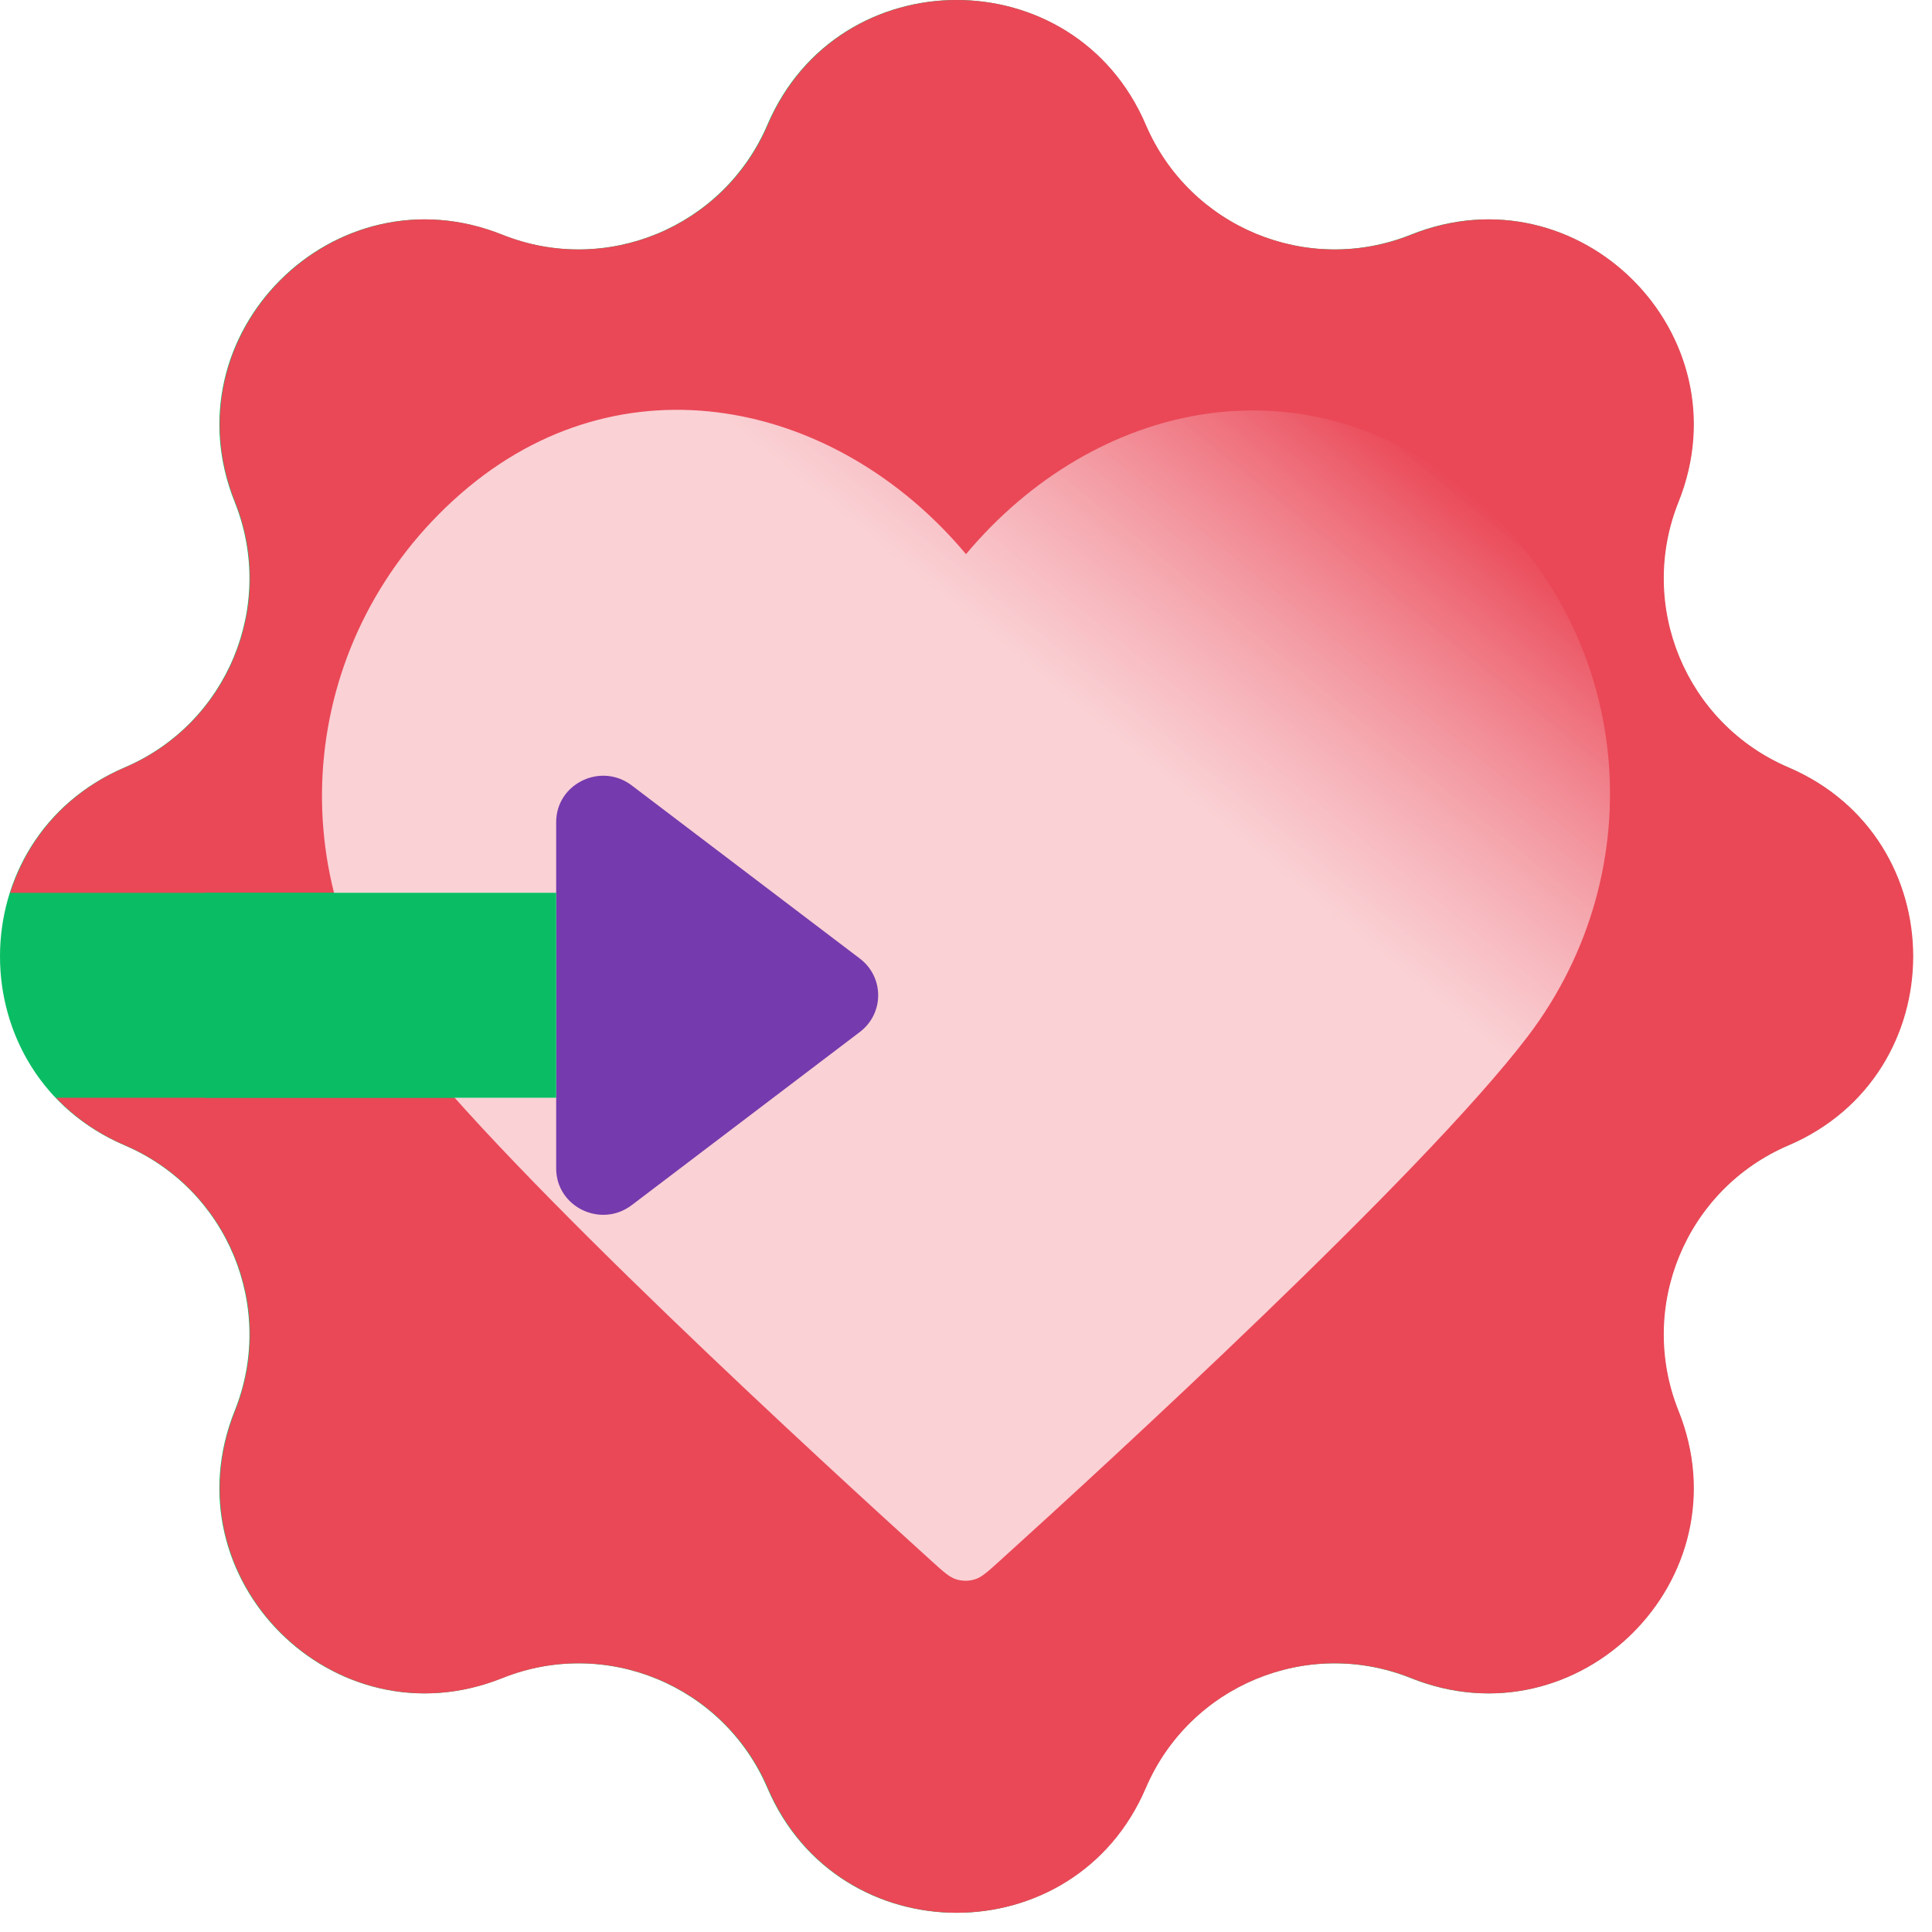
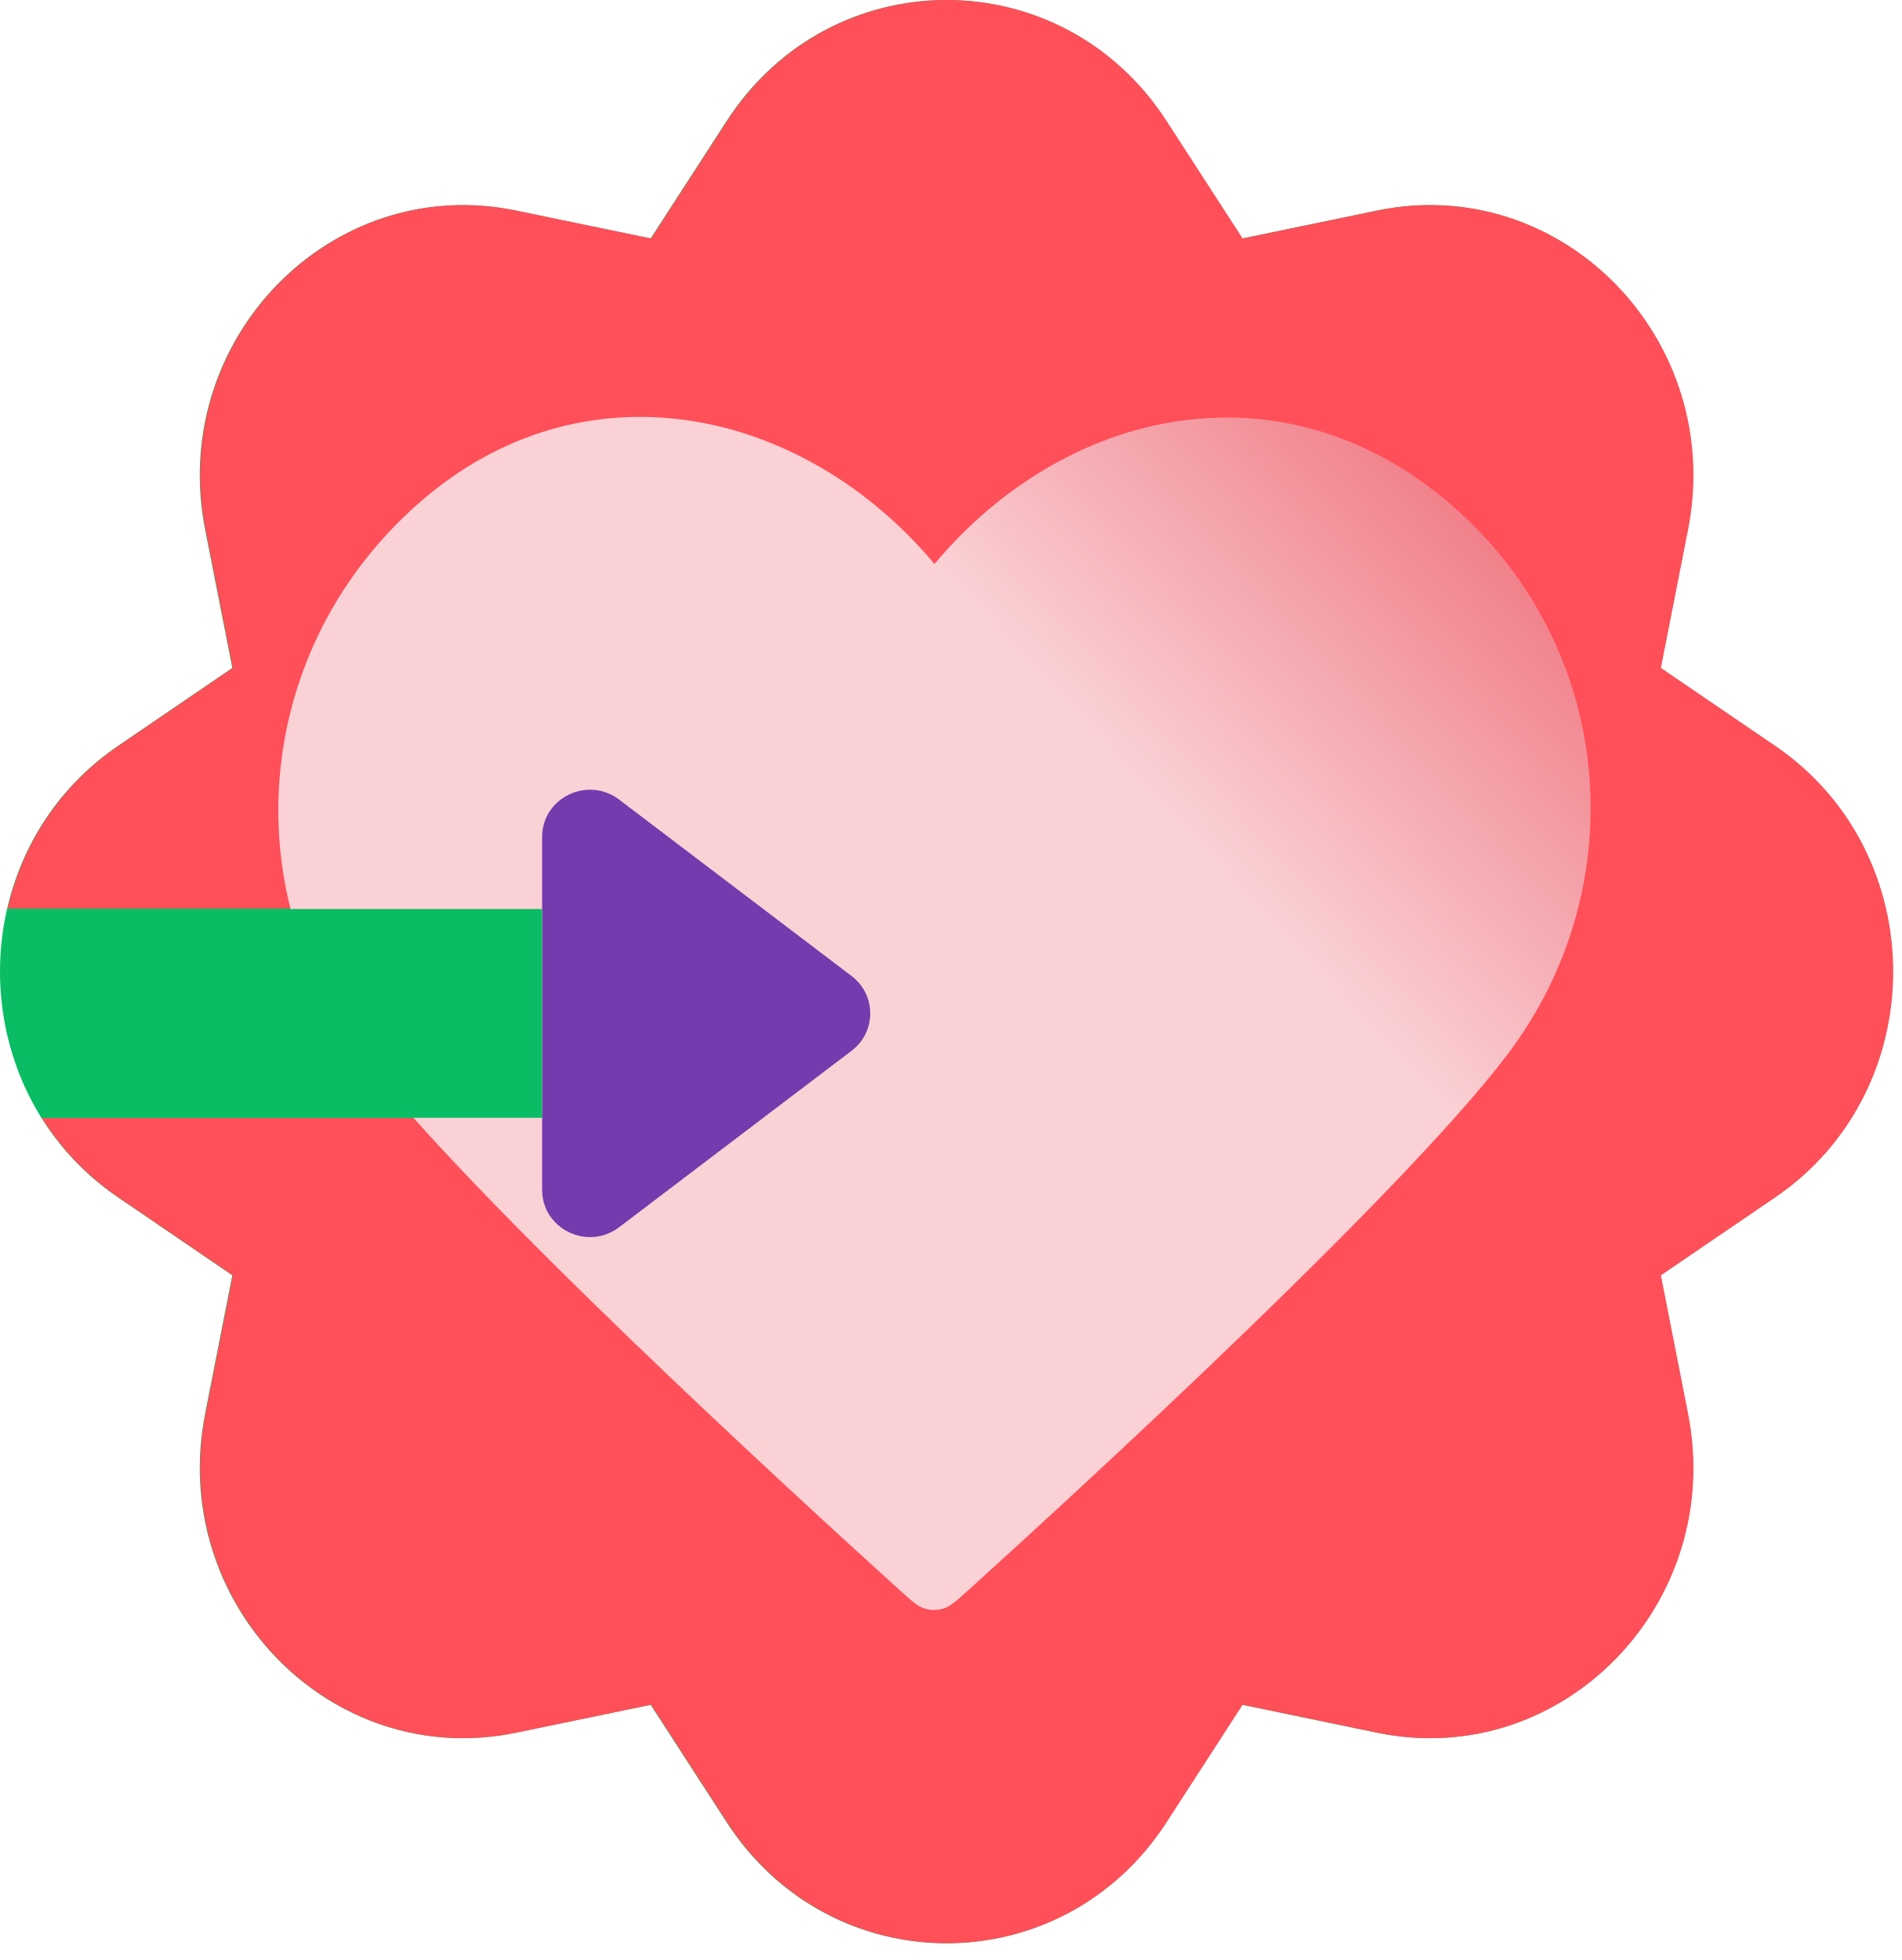
- <svg xmlns="http://www.w3.org/2000/svg" width="66" height="66" viewBox="0 0 66 66" fill="none">
-   <path d="M26.215 4.26C28.646 -1.42 36.698 -1.42 39.128 4.26C40.629 7.767 44.655 9.435 48.196 8.016C53.931 5.718 59.625 11.412 57.327 17.147C55.908 20.688 57.576 24.714 61.083 26.215C66.763 28.646 66.763 36.698 61.083 39.128C57.576 40.629 55.908 44.655 57.327 48.196C59.625 53.931 53.931 59.625 48.196 57.327C44.655 55.908 40.629 57.576 39.128 61.083C36.698 66.763 28.646 66.763 26.215 61.083C24.714 57.576 20.688 55.908 17.147 57.327C11.412 59.625 5.718 53.931 8.016 48.196C9.435 44.655 7.767 40.629 4.26 39.128C-1.42 36.698 -1.42 28.646 4.26 26.215C7.767 24.714 9.435 20.688 8.016 17.147C5.718 11.412 11.412 5.718 17.147 8.016C20.688 9.435 24.714 7.767 26.215 4.26Z" fill="#0ABD64" />
-   <path d="M26.23 4.26C28.66 -1.42 36.712 -1.42 39.143 4.26C40.644 7.767 44.67 9.435 48.211 8.017C53.946 5.719 59.64 11.412 57.342 17.148C55.924 20.688 57.591 24.714 61.098 26.215C66.778 28.645 66.778 36.697 61.098 39.128C57.591 40.629 55.924 44.655 57.342 48.196C59.64 53.931 53.946 59.625 48.211 57.327C44.67 55.908 40.644 57.576 39.143 61.083C36.713 66.763 28.66 66.763 26.23 61.083C24.729 57.576 20.703 55.908 17.162 57.327C11.427 59.624 5.734 53.931 8.032 48.196C9.45 44.655 7.782 40.629 4.275 39.128C3.33 38.724 2.544 38.163 1.914 37.5H22.015V30.5H0.35C0.923 28.693 2.231 27.09 4.275 26.215C7.782 24.714 9.45 20.689 8.032 17.148C5.734 11.413 11.427 5.719 17.162 8.017C20.703 9.435 24.729 7.767 26.23 4.26Z" fill="#EA4857" />
-   <path fill-rule="evenodd" clip-rule="evenodd" d="M33 18.931C28.602 13.679 21.251 12.055 15.74 16.865C10.229 21.675 9.453 29.717 13.781 35.406C17.38 40.136 28.27 50.112 31.839 53.341C32.238 53.702 32.438 53.883 32.67 53.954C32.874 54.016 33.096 54.016 33.3 53.954C33.532 53.883 33.732 53.702 34.131 53.341C37.7 50.112 48.59 40.136 52.189 35.406C56.517 29.717 55.835 21.625 50.23 16.865C44.624 12.106 37.399 13.679 33 18.931Z" fill="url(#paint0_linear_992_205)" />
-   <path d="M29.375 32.747C30.208 33.38 30.208 34.62 29.375 35.253L21.581 41.169C20.527 41.969 19 41.228 19 39.916L19 28.084C19 26.772 20.527 26.031 21.581 26.831L29.375 32.747Z" fill="#753AAD" />
-   <rect x="7" y="30.5" width="12" height="7" fill="#0ABD64" />
+ <svg xmlns="http://www.w3.org/2000/svg" width="65" height="67" viewBox="0 0 65 67" fill="none">
+   <path d="M4.029 25.5L7.94 22.833L7.011 18.108C5.736 11.617 11.315 5.889 17.637 7.199L22.24 8.152L24.837 4.137C28.406 -1.379 36.296 -1.379 39.865 4.137L42.463 8.152L47.065 7.199C53.387 5.889 58.967 11.617 57.691 18.108L56.762 22.833L60.673 25.5C66.045 29.164 66.045 37.264 60.673 40.928L56.762 43.595L57.691 48.32C58.967 54.811 53.387 60.539 47.065 59.229L42.463 58.276L39.865 62.291C36.296 67.807 28.406 67.807 24.837 62.291L22.24 58.276L17.637 59.229C11.315 60.539 5.736 54.811 7.011 48.32L7.94 43.595L4.029 40.928C-1.343 37.264 -1.343 29.164 4.029 25.5Z" fill="#0ABD64" />
+   <path d="M24.851 4.137C28.42 -1.379 36.31 -1.379 39.879 4.137L42.477 8.152L47.078 7.198C53.4 5.889 58.98 11.617 57.704 18.107L56.775 22.833L60.687 25.5C66.059 29.164 66.059 37.264 60.687 40.928L56.775 43.595L57.704 48.32C58.98 54.811 53.4 60.539 47.078 59.23L42.477 58.275L39.879 62.291C36.31 67.806 28.42 67.806 24.851 62.291L22.253 58.275L17.65 59.23C11.328 60.539 5.75 54.811 7.025 48.32L7.954 43.595L4.043 40.928C2.951 40.183 2.08 39.255 1.432 38.218H20.718V31.058H0.259C0.757 28.892 2.018 26.881 4.043 25.5L7.954 22.833L7.025 18.107C5.75 11.617 11.328 5.889 17.65 7.198L22.253 8.152L24.851 4.137Z" fill="#FF4F59" />
+   <path fill-rule="evenodd" clip-rule="evenodd" d="M31.944 19.279C27.459 13.923 19.965 12.268 14.347 17.172C8.728 22.076 7.937 30.276 12.349 36.076C16.018 40.898 27.121 51.069 30.76 54.361C31.167 54.729 31.37 54.913 31.608 54.986C31.815 55.049 32.042 55.049 32.249 54.986C32.487 54.913 32.69 54.729 33.097 54.361C36.736 51.069 47.839 40.898 51.508 36.076C55.92 30.276 55.226 22.025 49.51 17.172C43.795 12.32 36.428 13.923 31.944 19.279Z" fill="url(#paint0_linear_1073_212)" />
+   <path d="M29.11 33.364C29.96 34.01 29.96 35.274 29.11 35.919L21.164 41.951C20.089 42.767 18.532 42.011 18.532 40.673V28.61C18.532 27.272 20.089 26.517 21.164 27.333L29.11 33.364Z" fill="#753AAD" />
+   <path d="M18.532 31.074H6.298V38.211H18.532V31.074Z" fill="#0ABD64" />
  <defs>
-     <linearGradient id="paint0_linear_992_205" x1="51" y1="17.5" x2="42" y2="28.5" gradientUnits="userSpaceOnUse">
-       <stop stop-color="#EA4857" />
-       <stop offset="1" stop-color="white" stop-opacity="0.75" />
+     <linearGradient id="paint0_linear_1073_212" x1="56.923" y1="14.251" x2="41.12" y2="29.034" gradientUnits="userSpaceOnUse">
+       <stop stop-color="#EC5865" />
+       <stop offset="1" stop-color="#FAD1D5" />
    </linearGradient>
  </defs>
</svg>
